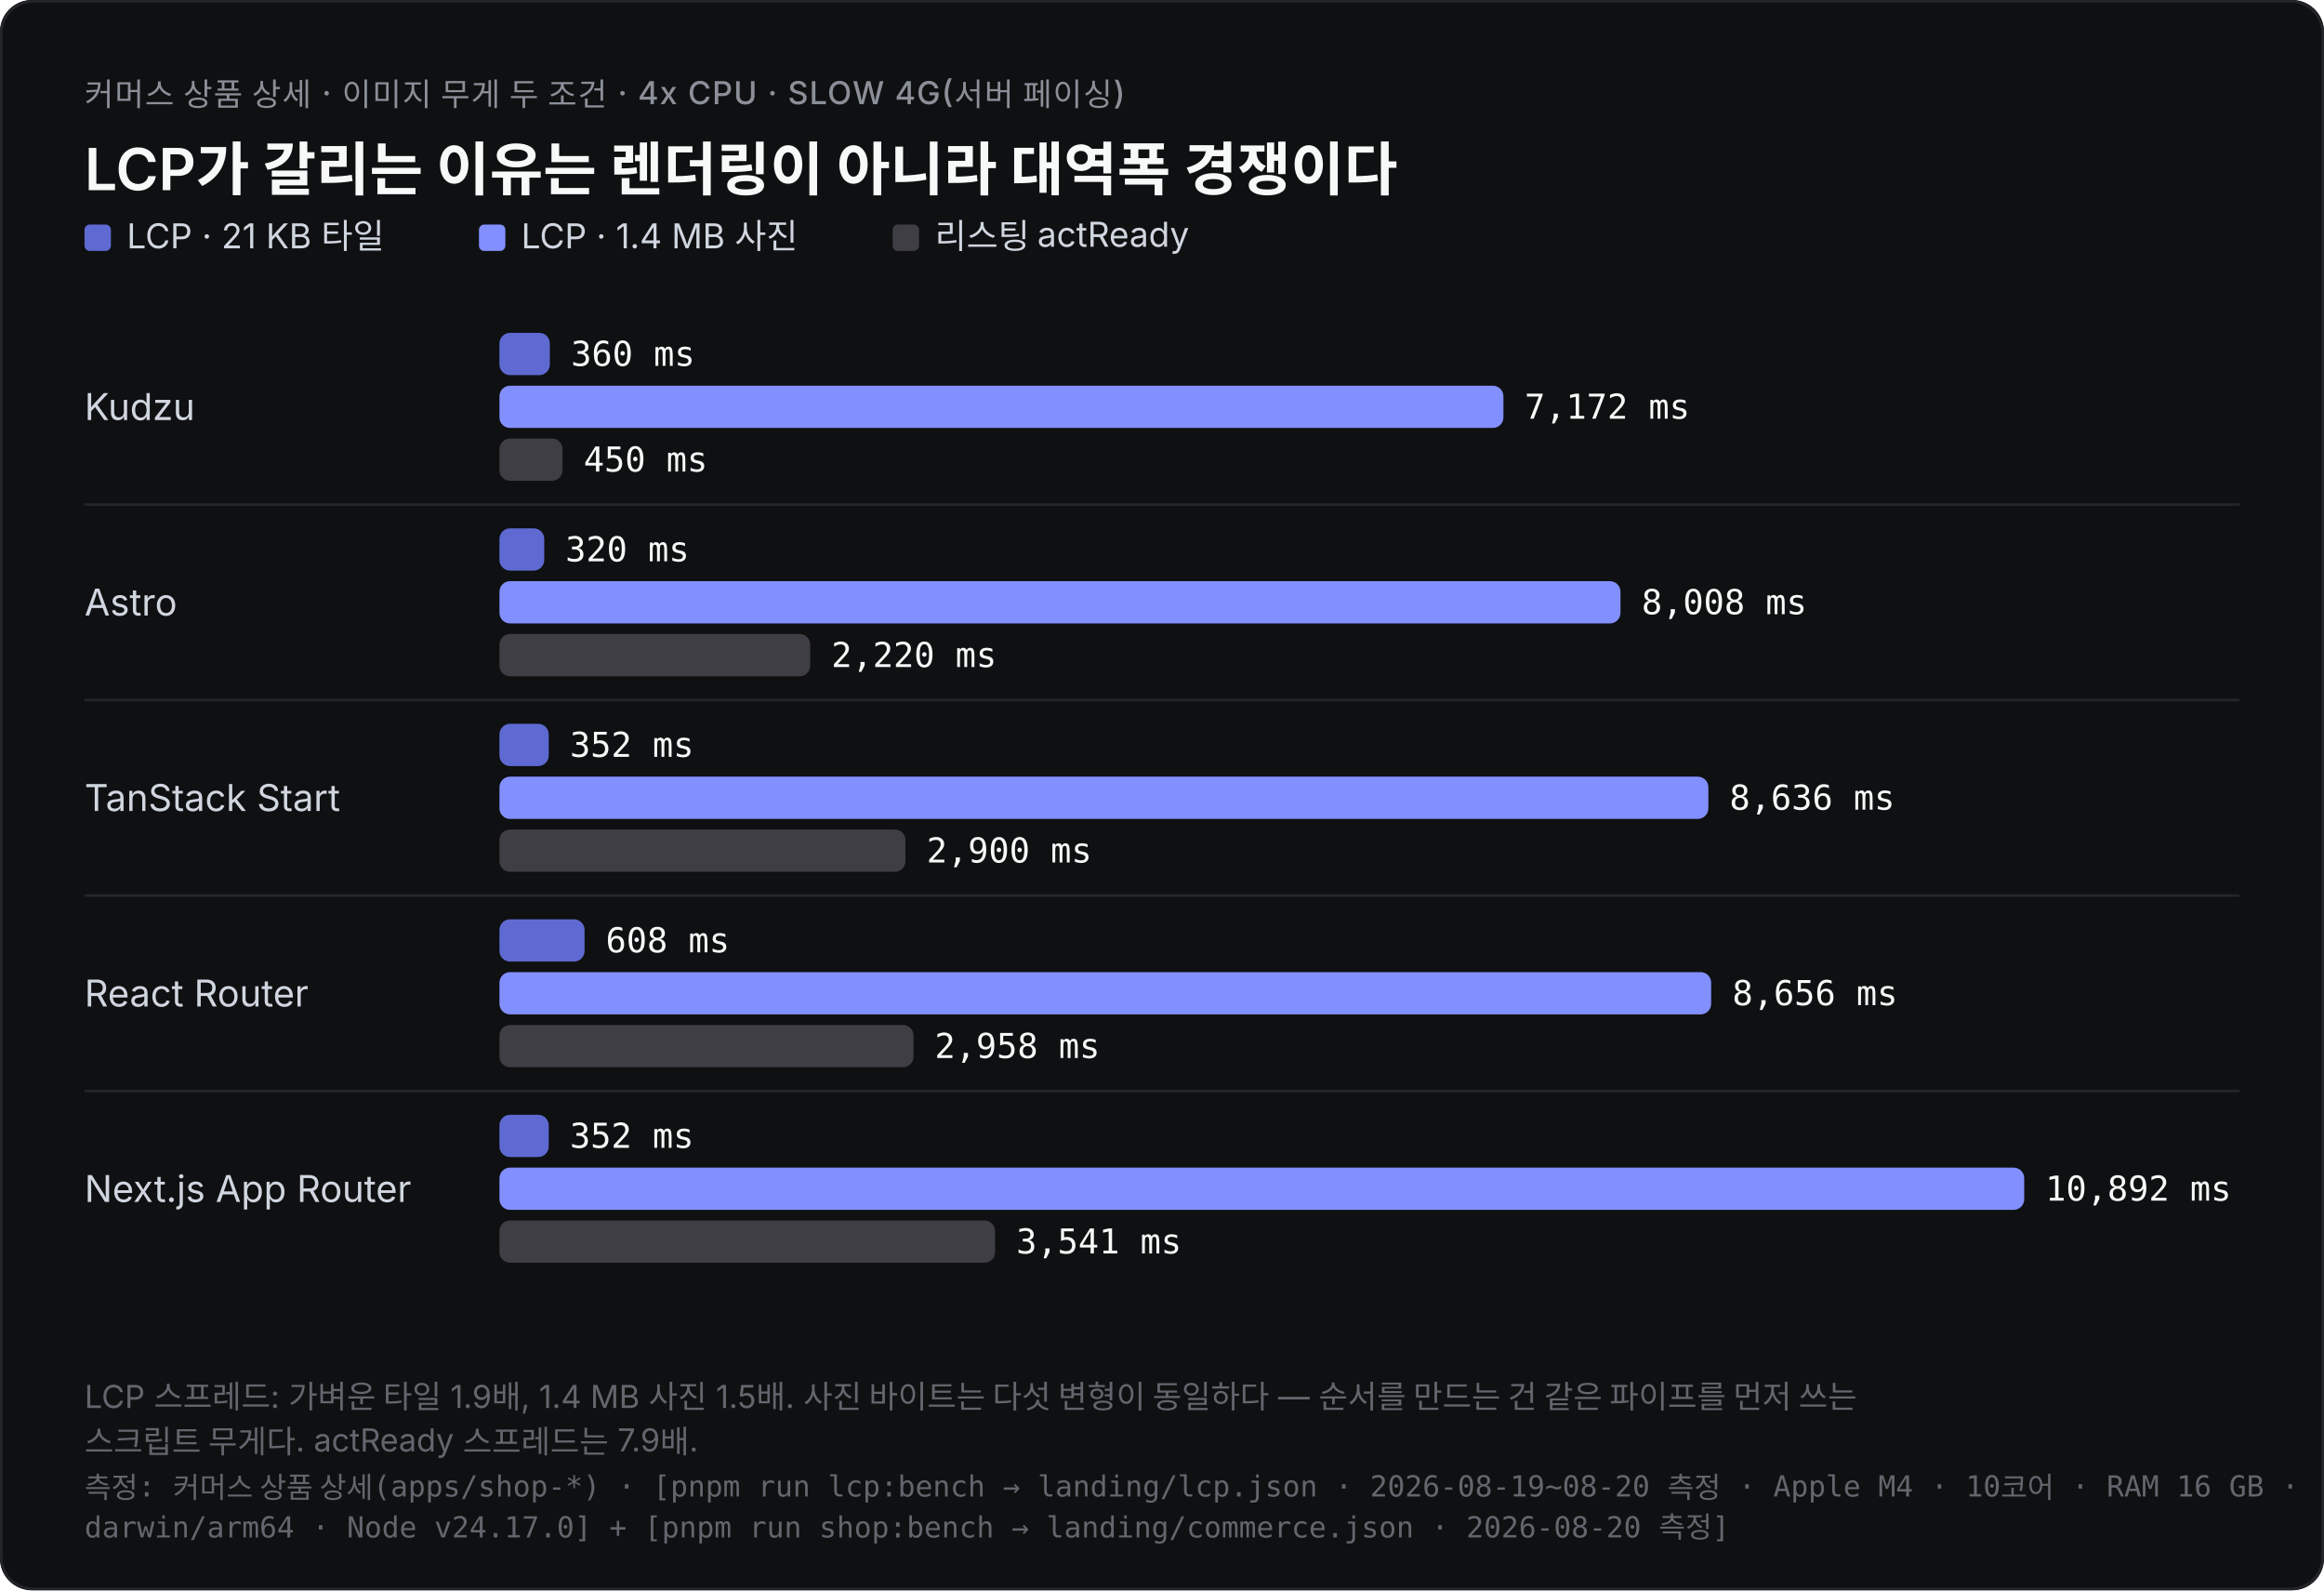
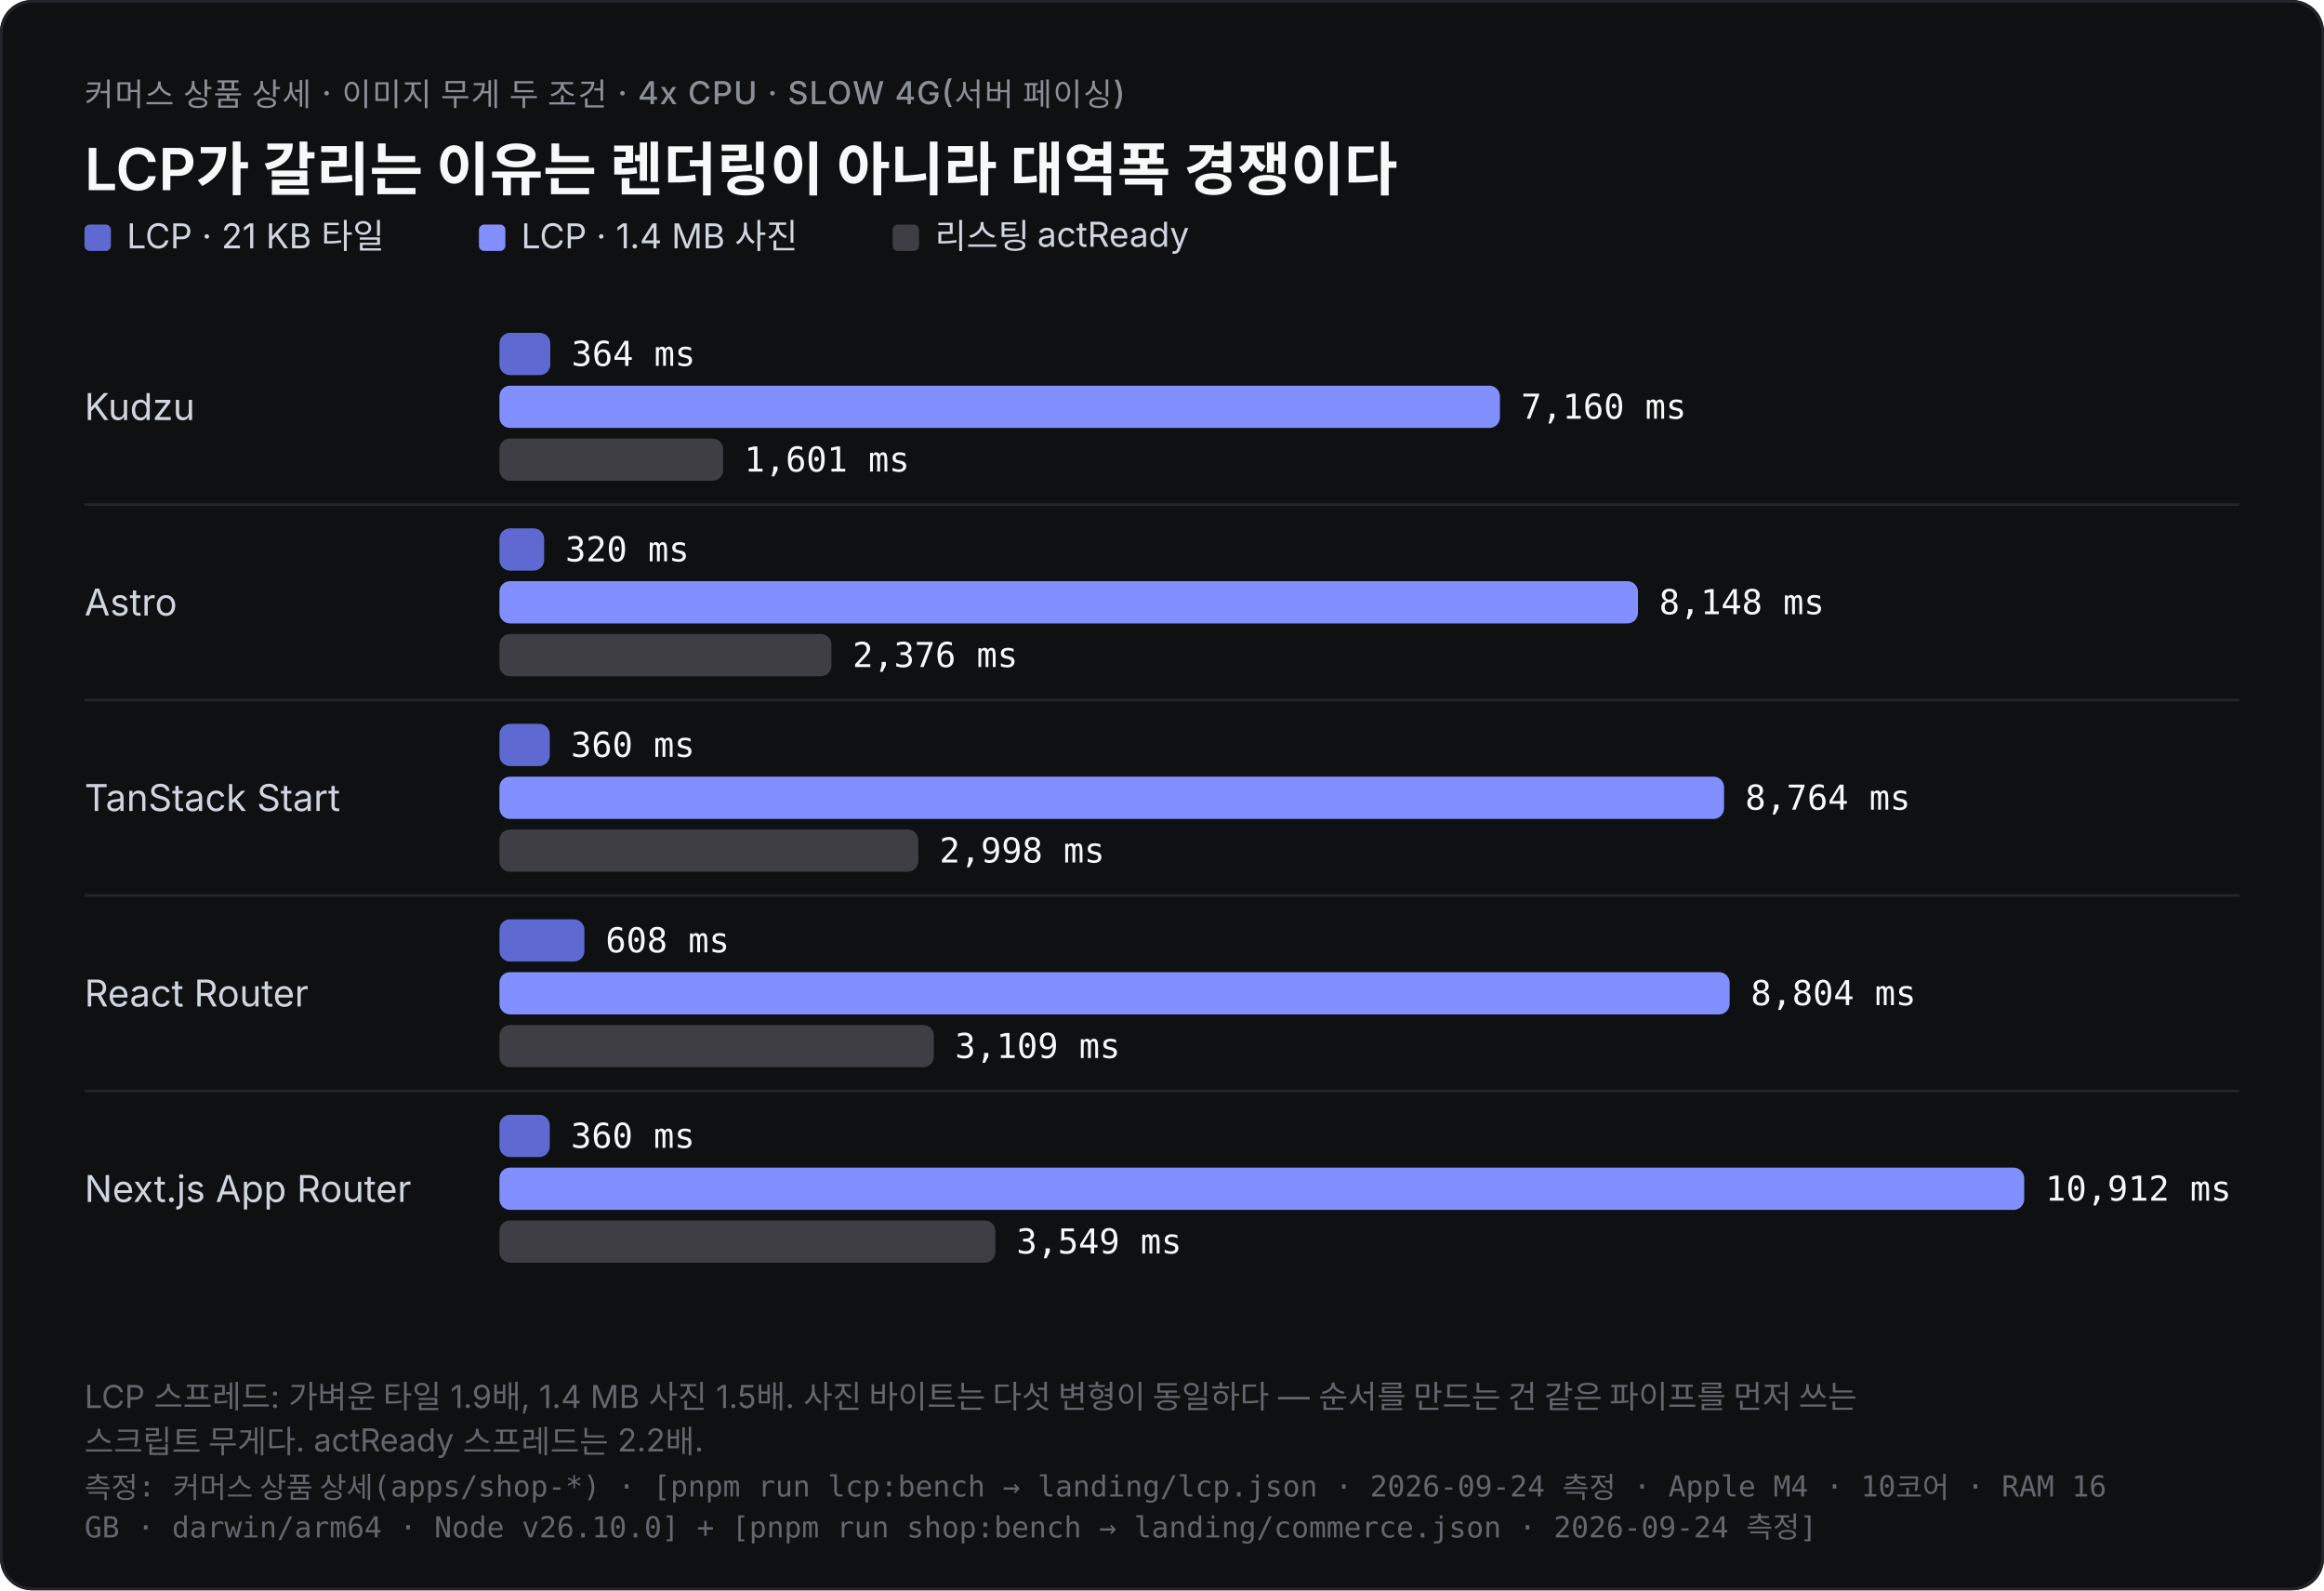
<svg xmlns="http://www.w3.org/2000/svg" width="880" height="602" viewBox="0 0 880 602" role="img" aria-label="LCP가 갈리는 이유는 렌더링이 아니라 대역폭 경쟁이다">
  <rect x="0" y="0" width="880" height="602" rx="12" fill="#010102" />
  <rect x="0.5" y="0.5" width="879" height="601" rx="12" fill="#0f1011" stroke="#23252a" stroke-width="1" />
  <text x="32" y="40" font-family="-apple-system, BlinkMacSystemFont, 'SF Pro Display', 'Segoe UI', Inter, Roboto, sans-serif" font-size="12" font-weight="500" fill="#8a8f98" letter-spacing="0.4">커머스 상품 상세 · 이미지 무게 두 조건 · 4x CPU · SLOW 4G(서버 페이싱)</text>
  <text x="32" y="72" font-family="-apple-system, BlinkMacSystemFont, 'SF Pro Display', 'Segoe UI', Inter, Roboto, sans-serif" font-size="22" font-weight="600" fill="#f7f8f8">LCP가 갈리는 이유는 렌더링이 아니라 대역폭 경쟁이다</text>
  <rect x="32" y="85" width="10" height="10" rx="2" fill="#5e6ad2" />
  <text x="48" y="94" font-family="-apple-system, BlinkMacSystemFont, 'SF Pro Display', 'Segoe UI', Inter, Roboto, sans-serif" font-size="13" font-weight="400" fill="#d0d6e0">LCP · 21 KB 타일</text>
  <rect x="181.36" y="85" width="10" height="10" rx="2" fill="#828fff" />
  <text x="197.36" y="94" font-family="-apple-system, BlinkMacSystemFont, 'SF Pro Display', 'Segoe UI', Inter, Roboto, sans-serif" font-size="13" font-weight="400" fill="#d0d6e0">LCP · 1.4 MB 사진</text>
  <rect x="338" y="85" width="10" height="10" rx="2" fill="#3e3e44" />
  <text x="354" y="94" font-family="-apple-system, BlinkMacSystemFont, 'SF Pro Display', 'Segoe UI', Inter, Roboto, sans-serif" font-size="13" font-weight="400" fill="#d0d6e0">리스팅 actReady</text>
  <text x="32" y="159" font-family="-apple-system, BlinkMacSystemFont, 'SF Pro Display', 'Segoe UI', Inter, Roboto, sans-serif" font-size="14" font-weight="400" fill="#d0d6e0">Kudzu</text>
-   <rect x="189.12" y="126" width="19.08" height="16" rx="4" fill="#5e6ad2" />
-   <text x="216.203" y="138.5" font-family="ui-monospace, SFMono-Regular, 'SF Mono', Menlo, monospace" font-size="13" font-weight="400" fill="#f7f8f8">360 ms</text>
-   <rect x="189.12" y="146" width="380.17" height="16" rx="4" fill="#828fff" />
-   <text x="577.291" y="158.5" font-family="ui-monospace, SFMono-Regular, 'SF Mono', Menlo, monospace" font-size="13" font-weight="400" fill="#f7f8f8">7,172 ms</text>
-   <rect x="189.12" y="166" width="23.87" height="16" rx="4" fill="#3e3e44" />
-   <text x="220.995" y="178.5" font-family="ui-monospace, SFMono-Regular, 'SF Mono', Menlo, monospace" font-size="13" font-weight="400" fill="#f7f8f8">450 ms</text>
+   <rect x="189.12" y="126" width="19.26" height="16" rx="4" fill="#5e6ad2" />
+   <text x="216.379" y="138.5" font-family="ui-monospace, SFMono-Regular, 'SF Mono', Menlo, monospace" font-size="13" font-weight="400" fill="#f7f8f8">364 ms</text>
+   <rect x="189.12" y="146" width="378.84" height="16" rx="4" fill="#828fff" />
+   <text x="575.96" y="158.5" font-family="ui-monospace, SFMono-Regular, 'SF Mono', Menlo, monospace" font-size="13" font-weight="400" fill="#f7f8f8">7,160 ms</text>
+   <rect x="189.12" y="166" width="84.69" height="16" rx="4" fill="#3e3e44" />
+   <text x="281.814" y="178.5" font-family="ui-monospace, SFMono-Regular, 'SF Mono', Menlo, monospace" font-size="13" font-weight="400" fill="#f7f8f8">1,601 ms</text>
  <line x1="32" y1="191" x2="848" y2="191" stroke="#23252a" stroke-width="1" />
  <text x="32" y="233" font-family="-apple-system, BlinkMacSystemFont, 'SF Pro Display', 'Segoe UI', Inter, Roboto, sans-serif" font-size="14" font-weight="400" fill="#d0d6e0">Astro</text>
-   <rect x="189.12" y="200" width="16.96" height="16" rx="4" fill="#5e6ad2" />
-   <text x="214.082" y="212.5" font-family="ui-monospace, SFMono-Regular, 'SF Mono', Menlo, monospace" font-size="13" font-weight="400" fill="#f7f8f8">320 ms</text>
-   <rect x="189.12" y="220" width="424.49" height="16" rx="4" fill="#828fff" />
-   <text x="621.606" y="232.5" font-family="ui-monospace, SFMono-Regular, 'SF Mono', Menlo, monospace" font-size="13" font-weight="400" fill="#f7f8f8">8,008 ms</text>
-   <rect x="189.12" y="240" width="117.68" height="16" rx="4" fill="#3e3e44" />
-   <text x="314.797" y="252.5" font-family="ui-monospace, SFMono-Regular, 'SF Mono', Menlo, monospace" font-size="13" font-weight="400" fill="#f7f8f8">2,220 ms</text>
+   <rect x="189.12" y="200" width="16.93" height="16" rx="4" fill="#5e6ad2" />
+   <text x="214.051" y="212.5" font-family="ui-monospace, SFMono-Regular, 'SF Mono', Menlo, monospace" font-size="13" font-weight="400" fill="#f7f8f8">320 ms</text>
+   <rect x="189.12" y="220" width="431.12" height="16" rx="4" fill="#828fff" />
+   <text x="628.235" y="232.5" font-family="ui-monospace, SFMono-Regular, 'SF Mono', Menlo, monospace" font-size="13" font-weight="400" fill="#f7f8f8">8,148 ms</text>
+   <rect x="189.12" y="240" width="125.71" height="16" rx="4" fill="#3e3e44" />
+   <text x="322.83" y="252.5" font-family="ui-monospace, SFMono-Regular, 'SF Mono', Menlo, monospace" font-size="13" font-weight="400" fill="#f7f8f8">2,376 ms</text>
  <line x1="32" y1="265" x2="848" y2="265" stroke="#23252a" stroke-width="1" />
  <text x="32" y="307" font-family="-apple-system, BlinkMacSystemFont, 'SF Pro Display', 'Segoe UI', Inter, Roboto, sans-serif" font-size="14" font-weight="400" fill="#d0d6e0">TanStack Start</text>
-   <rect x="189.12" y="274" width="18.66" height="16" rx="4" fill="#5e6ad2" />
-   <text x="215.779" y="286.5" font-family="ui-monospace, SFMono-Regular, 'SF Mono', Menlo, monospace" font-size="13" font-weight="400" fill="#f7f8f8">352 ms</text>
-   <rect x="189.12" y="294" width="457.77" height="16" rx="4" fill="#828fff" />
-   <text x="654.895" y="306.5" font-family="ui-monospace, SFMono-Regular, 'SF Mono', Menlo, monospace" font-size="13" font-weight="400" fill="#f7f8f8">8,636 ms</text>
-   <rect x="189.12" y="314" width="153.74" height="16" rx="4" fill="#3e3e44" />
-   <text x="350.858" y="326.5" font-family="ui-monospace, SFMono-Regular, 'SF Mono', Menlo, monospace" font-size="13" font-weight="400" fill="#f7f8f8">2,900 ms</text>
+   <rect x="189.12" y="274" width="19.05" height="16" rx="4" fill="#5e6ad2" />
+   <text x="216.168" y="286.5" font-family="ui-monospace, SFMono-Regular, 'SF Mono', Menlo, monospace" font-size="13" font-weight="400" fill="#f7f8f8">360 ms</text>
+   <rect x="189.12" y="294" width="463.71" height="16" rx="4" fill="#828fff" />
+   <text x="660.828" y="306.5" font-family="ui-monospace, SFMono-Regular, 'SF Mono', Menlo, monospace" font-size="13" font-weight="400" fill="#f7f8f8">8,764 ms</text>
+   <rect x="189.12" y="314" width="158.6" height="16" rx="4" fill="#3e3e44" />
+   <text x="355.719" y="326.5" font-family="ui-monospace, SFMono-Regular, 'SF Mono', Menlo, monospace" font-size="13" font-weight="400" fill="#f7f8f8">2,998 ms</text>
  <line x1="32" y1="339" x2="848" y2="339" stroke="#23252a" stroke-width="1" />
  <text x="32" y="381" font-family="-apple-system, BlinkMacSystemFont, 'SF Pro Display', 'Segoe UI', Inter, Roboto, sans-serif" font-size="14" font-weight="400" fill="#d0d6e0">React Router</text>
-   <rect x="189.12" y="348" width="32.23" height="16" rx="4" fill="#5e6ad2" />
-   <text x="229.349" y="360.5" font-family="ui-monospace, SFMono-Regular, 'SF Mono', Menlo, monospace" font-size="13" font-weight="400" fill="#f7f8f8">608 ms</text>
-   <rect x="189.12" y="368" width="458.83" height="16" rx="4" fill="#828fff" />
-   <text x="655.955" y="380.5" font-family="ui-monospace, SFMono-Regular, 'SF Mono', Menlo, monospace" font-size="13" font-weight="400" fill="#f7f8f8">8,656 ms</text>
-   <rect x="189.12" y="388" width="156.8" height="16" rx="4" fill="#3e3e44" />
-   <text x="353.917" y="400.5" font-family="ui-monospace, SFMono-Regular, 'SF Mono', Menlo, monospace" font-size="13" font-weight="400" fill="#f7f8f8">2,958 ms</text>
+   <rect x="189.12" y="348" width="32.17" height="16" rx="4" fill="#5e6ad2" />
+   <text x="229.29" y="360.5" font-family="ui-monospace, SFMono-Regular, 'SF Mono', Menlo, monospace" font-size="13" font-weight="400" fill="#f7f8f8">608 ms</text>
+   <rect x="189.12" y="368" width="465.82" height="16" rx="4" fill="#828fff" />
+   <text x="662.945" y="380.5" font-family="ui-monospace, SFMono-Regular, 'SF Mono', Menlo, monospace" font-size="13" font-weight="400" fill="#f7f8f8">8,804 ms</text>
+   <rect x="189.12" y="388" width="164.5" height="16" rx="4" fill="#3e3e44" />
+   <text x="361.619" y="400.5" font-family="ui-monospace, SFMono-Regular, 'SF Mono', Menlo, monospace" font-size="13" font-weight="400" fill="#f7f8f8">3,109 ms</text>
  <line x1="32" y1="413" x2="848" y2="413" stroke="#23252a" stroke-width="1" />
  <text x="32" y="455" font-family="-apple-system, BlinkMacSystemFont, 'SF Pro Display', 'Segoe UI', Inter, Roboto, sans-serif" font-size="14" font-weight="400" fill="#d0d6e0">Next.js App Router</text>
-   <rect x="189.12" y="422" width="18.66" height="16" rx="4" fill="#5e6ad2" />
-   <text x="215.779" y="434.5" font-family="ui-monospace, SFMono-Regular, 'SF Mono', Menlo, monospace" font-size="13" font-weight="400" fill="#f7f8f8">352 ms</text>
+   <rect x="189.12" y="422" width="19.05" height="16" rx="4" fill="#5e6ad2" />
+   <text x="216.168" y="434.5" font-family="ui-monospace, SFMono-Regular, 'SF Mono', Menlo, monospace" font-size="13" font-weight="400" fill="#f7f8f8">360 ms</text>
  <rect x="189.12" y="442" width="577.36" height="16" rx="4" fill="#828fff" />
-   <text x="774.48" y="454.5" font-family="ui-monospace, SFMono-Regular, 'SF Mono', Menlo, monospace" font-size="13" font-weight="400" fill="#f7f8f8">10,892 ms</text>
-   <rect x="189.12" y="462" width="187.68" height="16" rx="4" fill="#3e3e44" />
-   <text x="384.799" y="474.5" font-family="ui-monospace, SFMono-Regular, 'SF Mono', Menlo, monospace" font-size="13" font-weight="400" fill="#f7f8f8">3,541 ms</text>
-   <text x="32" y="567" font-family="ui-monospace, SFMono-Regular, 'SF Mono', Menlo, monospace" font-size="11" font-weight="400" fill="#62666d">측정: 커머스 상품 상세(apps/shop-*) · [pnpm run lcp:bench → landing/lcp.json · 2026-08-19~08-20 측정 · Apple M4 · 10코어 · RAM 16 GB ·</text>
-   <text x="32" y="582" font-family="ui-monospace, SFMono-Regular, 'SF Mono', Menlo, monospace" font-size="11" font-weight="400" fill="#62666d">darwin/arm64 · Node v24.17.0] + [pnpm run shop:bench → landing/commerce.json · 2026-08-20 측정]</text>
+   <text x="774.48" y="454.5" font-family="ui-monospace, SFMono-Regular, 'SF Mono', Menlo, monospace" font-size="13" font-weight="400" fill="#f7f8f8">10,912 ms</text>
+   <rect x="189.12" y="462" width="187.77" height="16" rx="4" fill="#3e3e44" />
+   <text x="384.889" y="474.5" font-family="ui-monospace, SFMono-Regular, 'SF Mono', Menlo, monospace" font-size="13" font-weight="400" fill="#f7f8f8">3,549 ms</text>
+   <text x="32" y="567" font-family="ui-monospace, SFMono-Regular, 'SF Mono', Menlo, monospace" font-size="11" font-weight="400" fill="#62666d">측정: 커머스 상품 상세(apps/shop-*) · [pnpm run lcp:bench → landing/lcp.json · 2026-09-24 측정 · Apple M4 · 10코어 · RAM 16</text>
+   <text x="32" y="582" font-family="ui-monospace, SFMono-Regular, 'SF Mono', Menlo, monospace" font-size="11" font-weight="400" fill="#62666d">GB · darwin/arm64 · Node v26.10.0] + [pnpm run shop:bench → landing/commerce.json · 2026-09-24 측정]</text>
  <text x="32" y="533" font-family="-apple-system, BlinkMacSystemFont, 'SF Pro Display', 'Segoe UI', Inter, Roboto, sans-serif" font-size="12" font-weight="400" fill="#62666d">LCP 스프레드: 가벼운 타일 1.9배, 1.4 MB 사진 1.5배. 사진 바이트는 다섯 변형이 동일하다 — 순서를 만드는 건 같은 파이프를 먼저 쓰는</text>
-   <text x="32" y="550" font-family="-apple-system, BlinkMacSystemFont, 'SF Pro Display', 'Segoe UI', Inter, Roboto, sans-serif" font-size="12" font-weight="400" fill="#62666d">스크립트 무게다. actReady 스프레드는 7.9배.</text>
+   <text x="32" y="550" font-family="-apple-system, BlinkMacSystemFont, 'SF Pro Display', 'Segoe UI', Inter, Roboto, sans-serif" font-size="12" font-weight="400" fill="#62666d">스크립트 무게다. actReady 스프레드는 2.2배.</text>
</svg>
